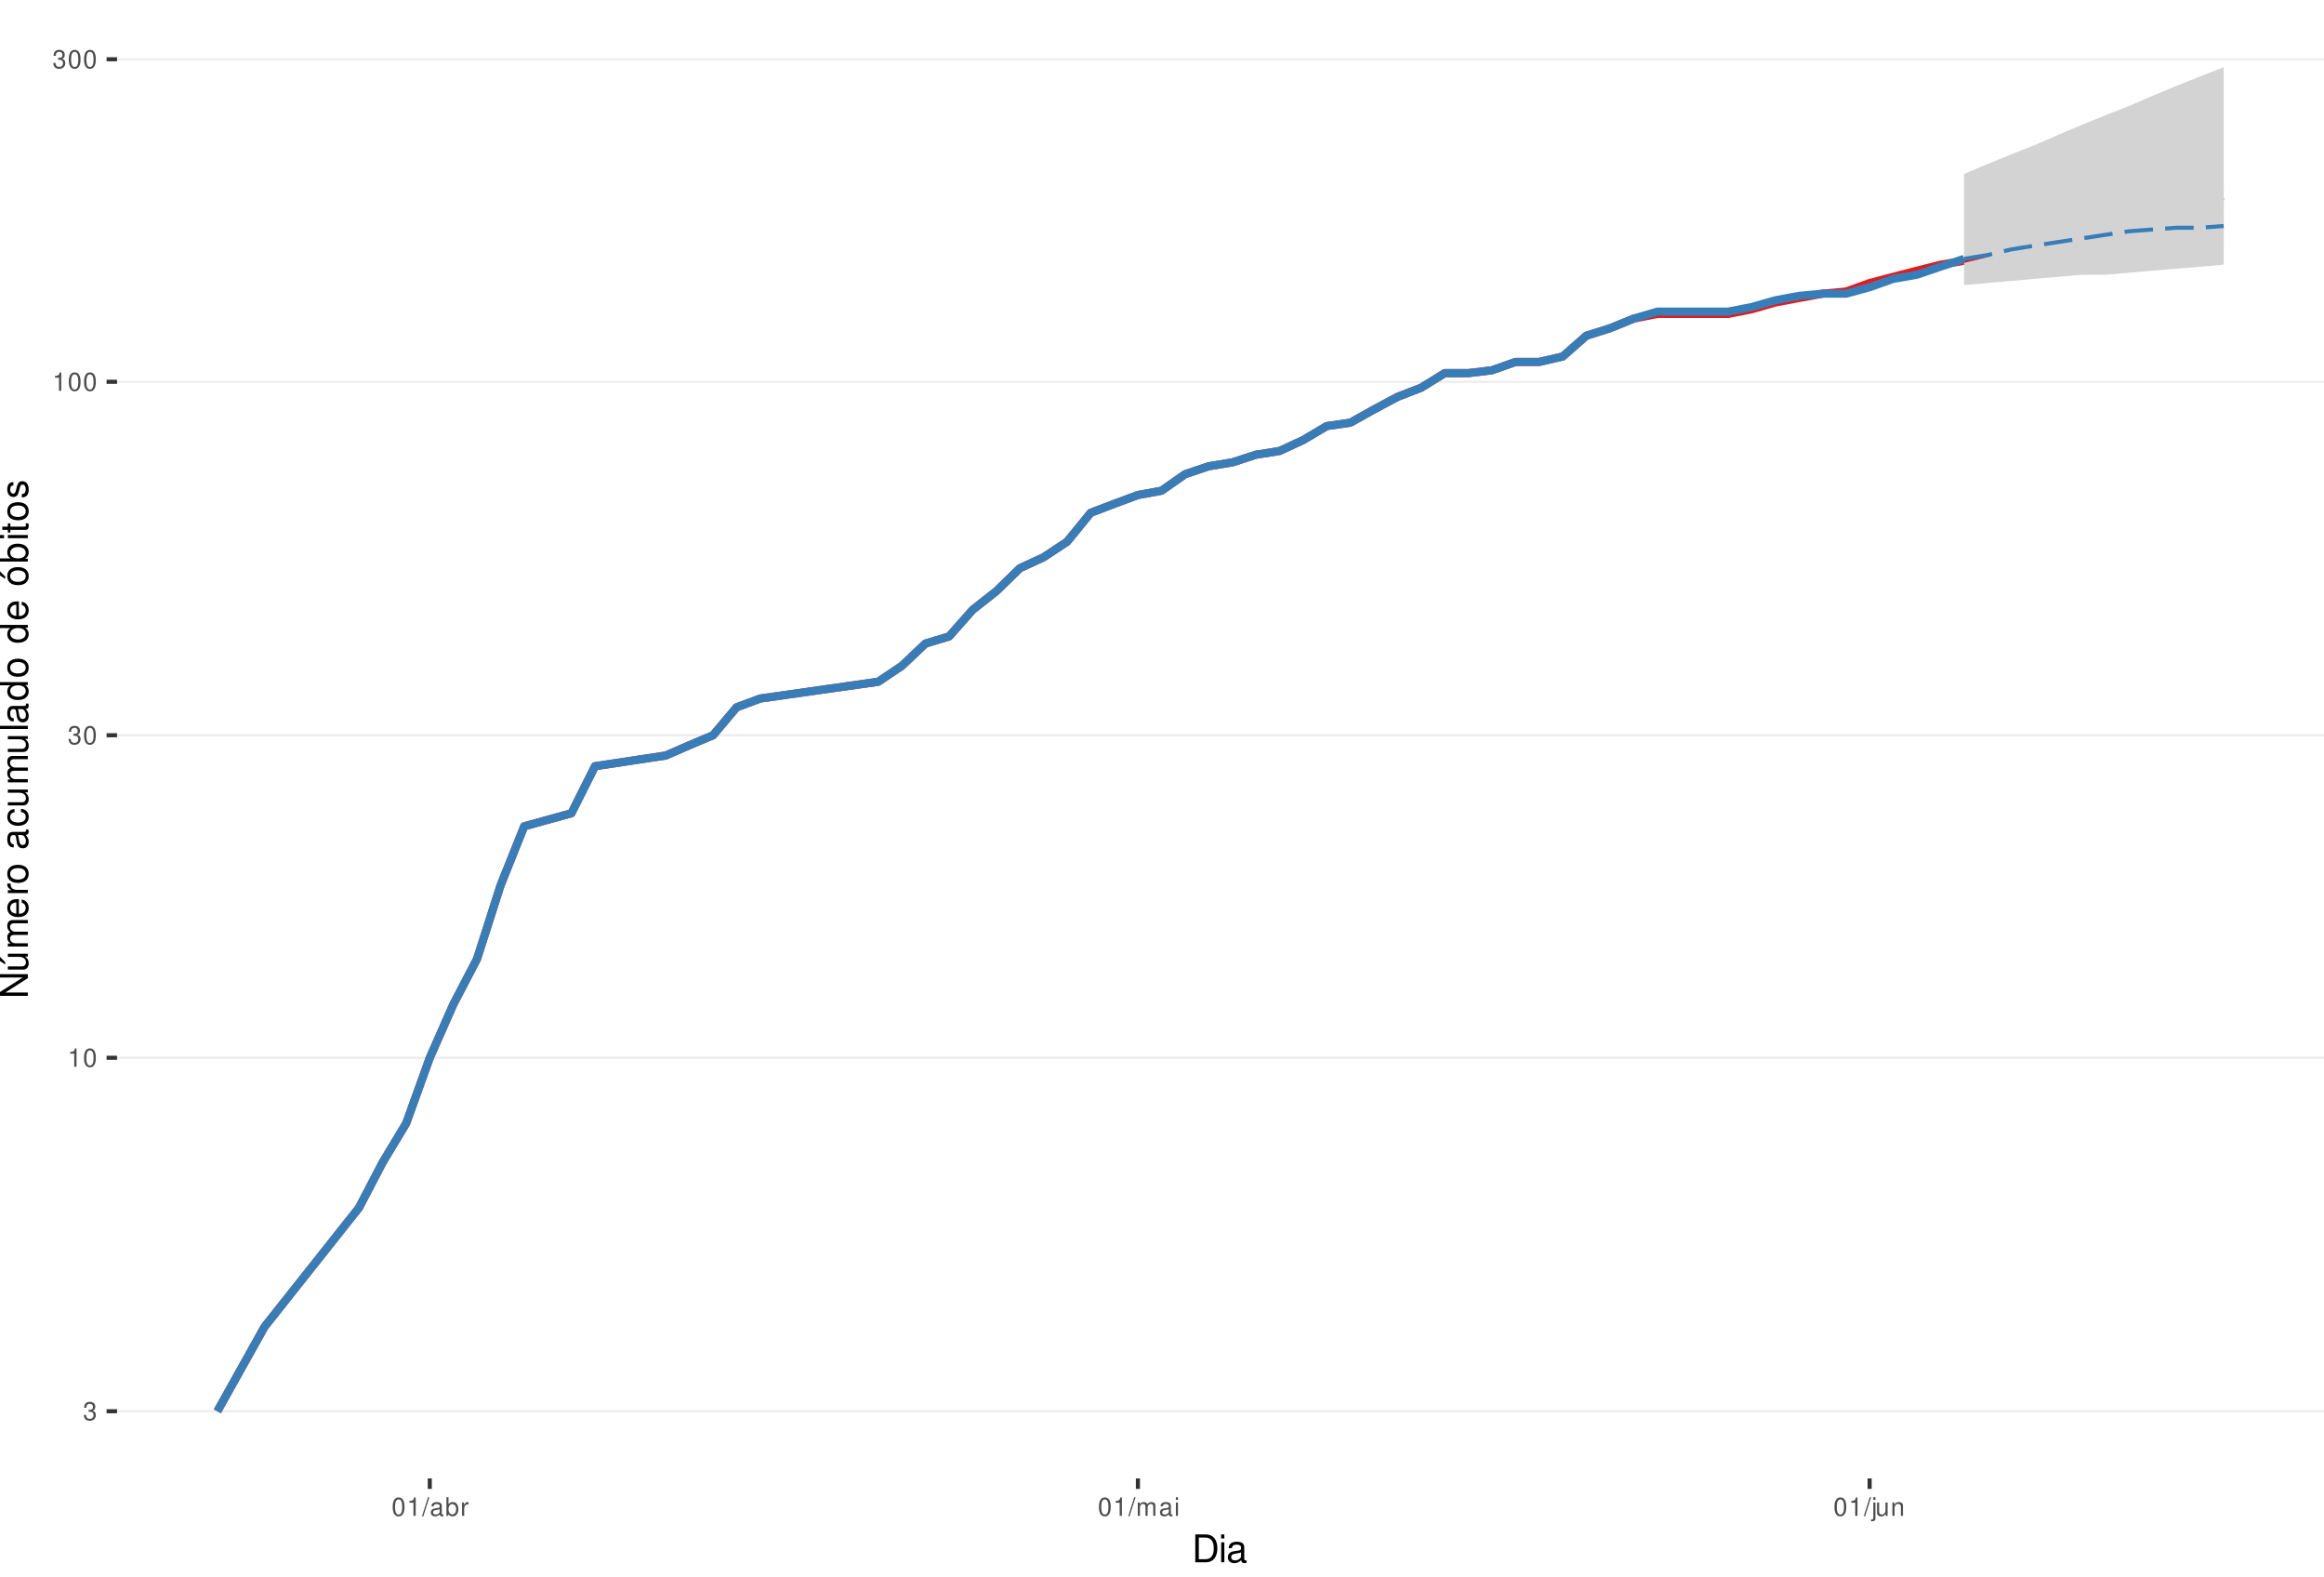
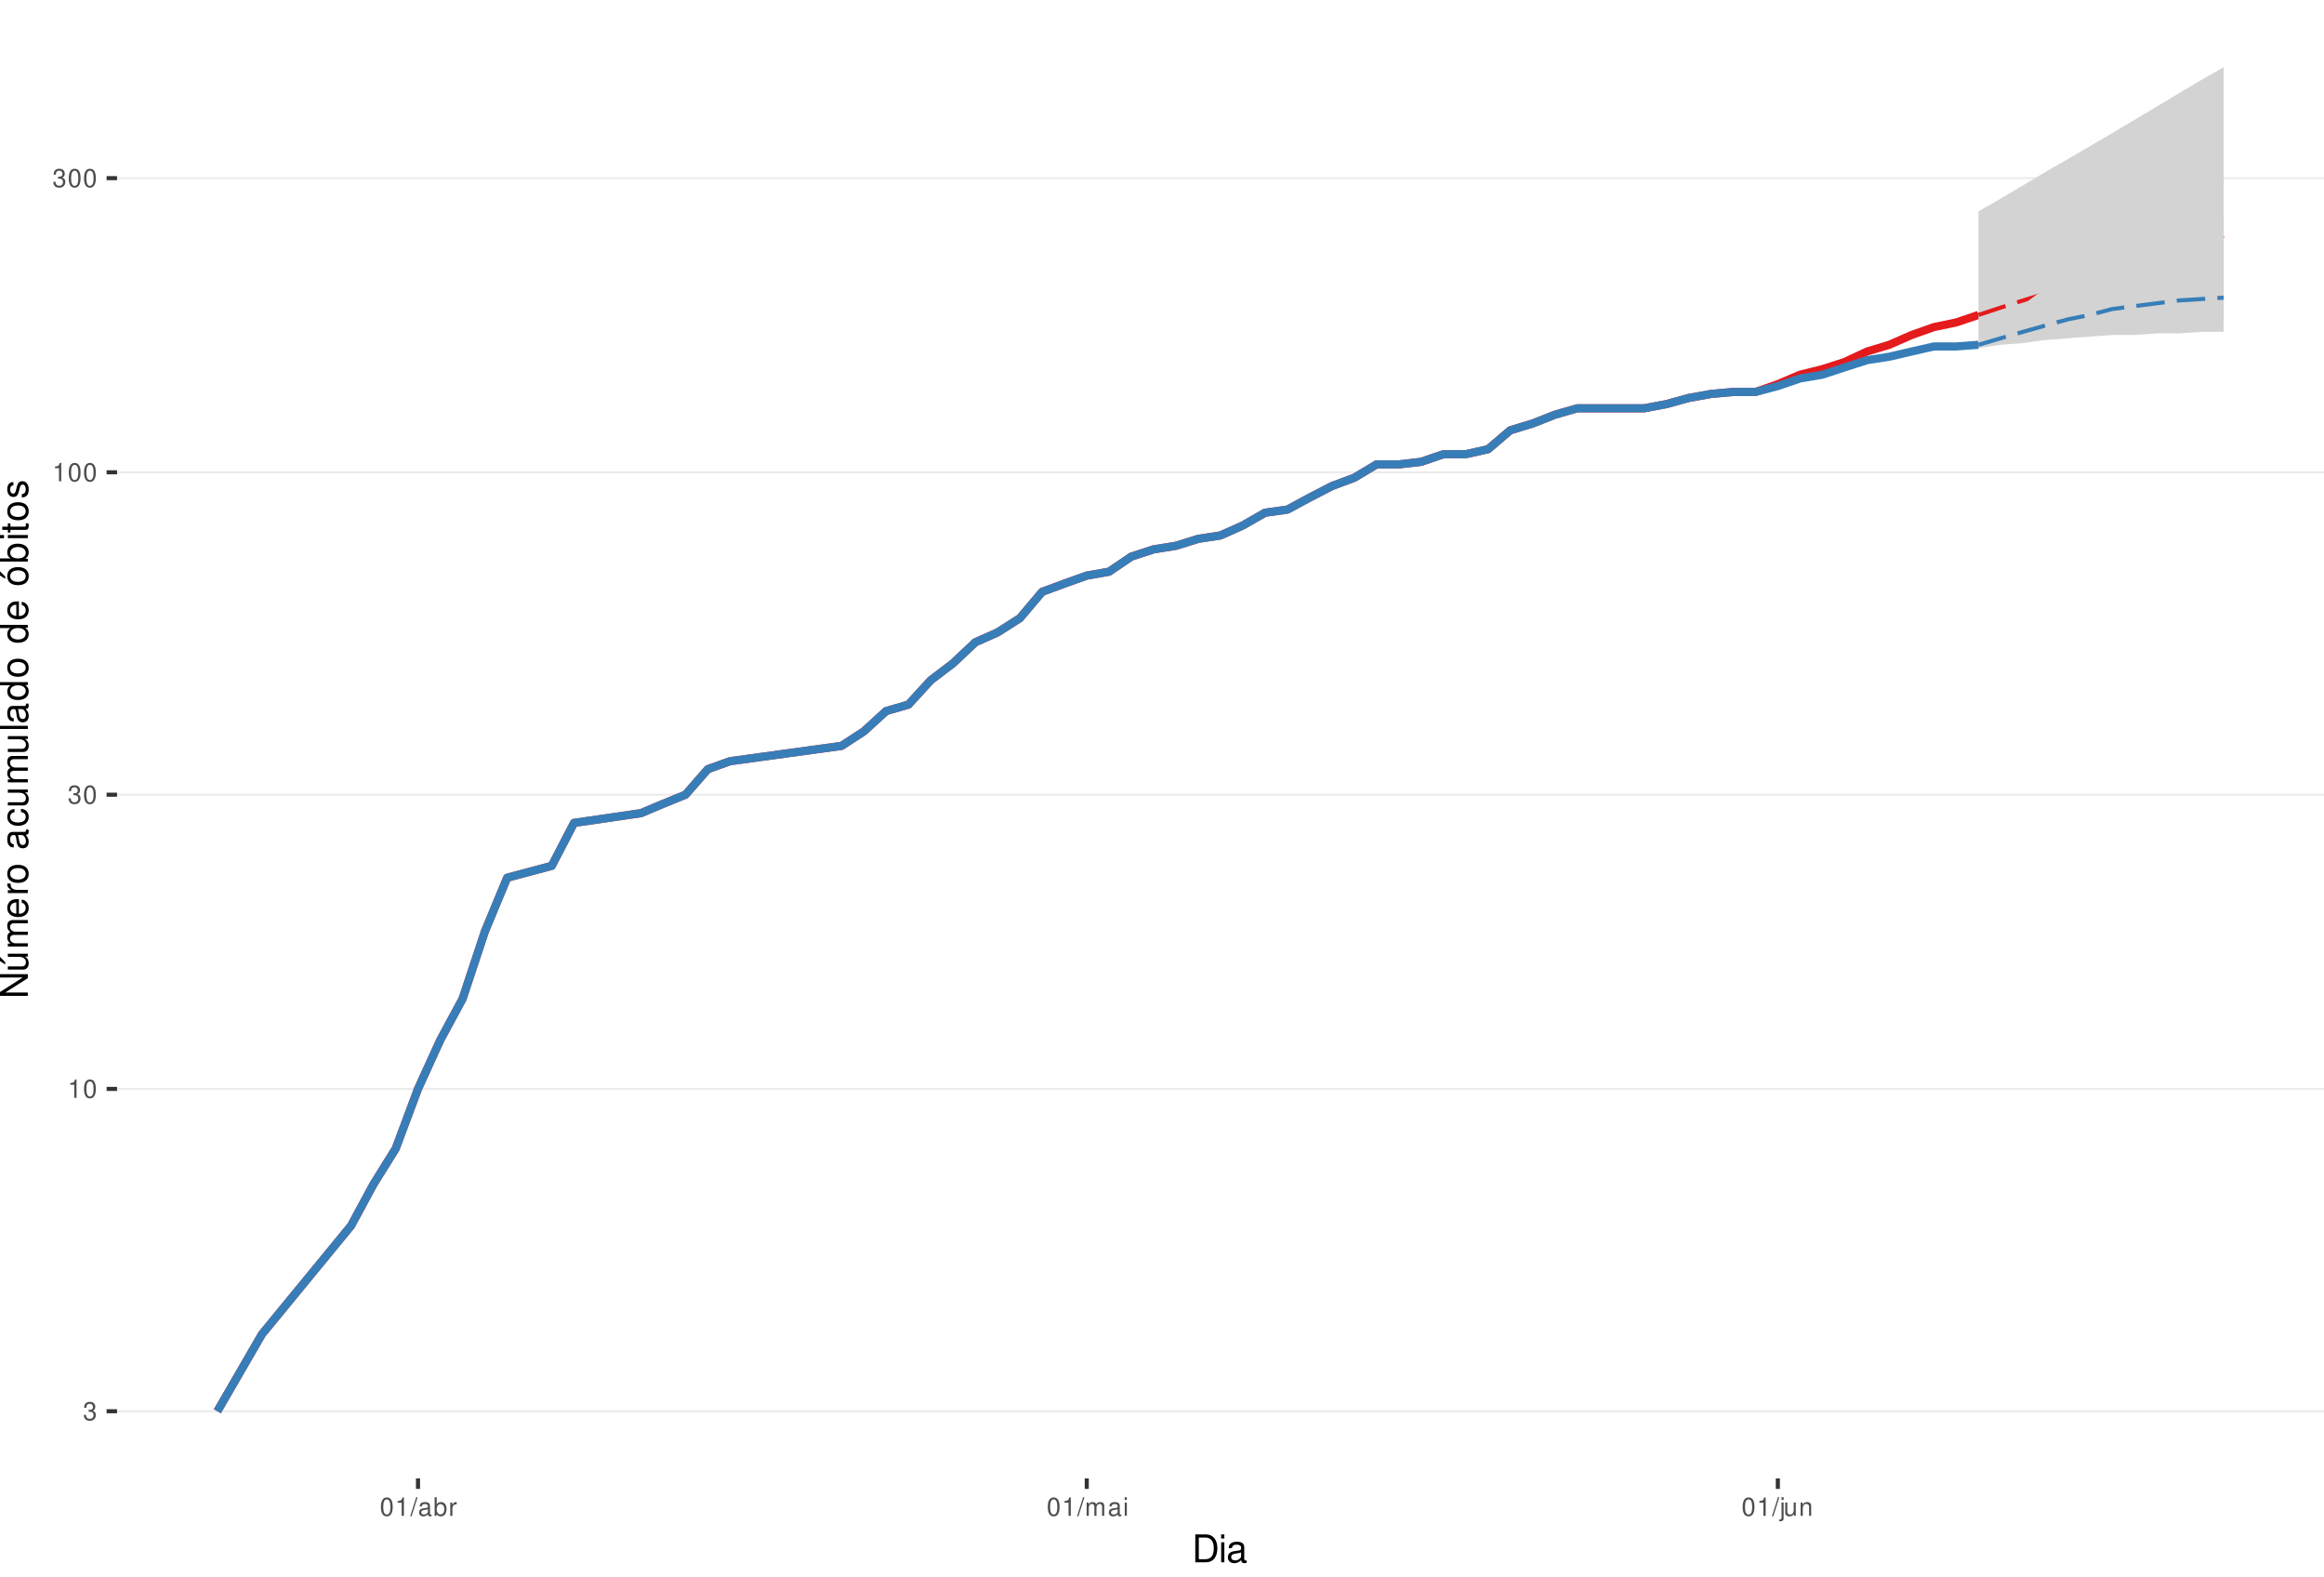
<svg xmlns="http://www.w3.org/2000/svg" xmlns:xlink="http://www.w3.org/1999/xlink" width="609pt" height="413pt" viewBox="0 0 609 413" version="1.1">
  <defs>
    <g>
      <symbol overflow="visible" id="glyph0-0">
        <path style="stroke:none;" d="" />
      </symbol>
      <symbol overflow="visible" id="glyph0-1">
        <path style="stroke:none;" d="M 1.469 -2.219 L 1.797 -2.219 C 2.422 -2.219 2.766 -1.922 2.766 -1.344 C 2.766 -0.734 2.406 -0.359 1.797 -0.359 C 1.156 -0.359 0.844 -0.688 0.797 -1.391 L 0.219 -1.391 C 0.234 -1.016 0.312 -0.766 0.422 -0.547 C 0.672 -0.078 1.125 0.156 1.766 0.156 C 2.75 0.156 3.375 -0.438 3.375 -1.344 C 3.375 -1.953 3.141 -2.297 2.562 -2.484 C 3.016 -2.672 3.234 -3 3.234 -3.484 C 3.234 -4.312 2.688 -4.812 1.797 -4.812 C 0.844 -4.812 0.328 -4.281 0.312 -3.266 L 0.906 -3.266 C 0.906 -3.547 0.938 -3.719 1 -3.875 C 1.141 -4.141 1.438 -4.297 1.797 -4.297 C 2.312 -4.297 2.625 -3.984 2.625 -3.469 C 2.625 -3.125 2.516 -2.922 2.25 -2.812 C 2.094 -2.75 1.875 -2.719 1.469 -2.703 Z M 1.469 -2.219 " />
      </symbol>
      <symbol overflow="visible" id="glyph0-2">
        <path style="stroke:none;" d="M 1.719 -3.422 L 1.719 0 L 2.312 0 L 2.312 -4.812 L 1.922 -4.812 C 1.719 -4.078 1.578 -3.969 0.672 -3.859 L 0.672 -3.422 Z M 1.719 -3.422 " />
      </symbol>
      <symbol overflow="visible" id="glyph0-3">
        <path style="stroke:none;" d="M 1.828 -4.812 C 1.391 -4.812 0.984 -4.609 0.75 -4.281 C 0.438 -3.859 0.281 -3.219 0.281 -2.328 C 0.281 -0.703 0.812 0.156 1.828 0.156 C 2.828 0.156 3.375 -0.703 3.375 -2.297 C 3.375 -3.219 3.234 -3.844 2.922 -4.281 C 2.672 -4.625 2.281 -4.812 1.828 -4.812 Z M 1.828 -4.297 C 2.469 -4.297 2.781 -3.641 2.781 -2.344 C 2.781 -0.969 2.469 -0.328 1.812 -0.328 C 1.203 -0.328 0.891 -1 0.891 -2.328 C 0.891 -3.641 1.203 -4.297 1.828 -4.297 Z M 1.828 -4.297 " />
      </symbol>
      <symbol overflow="visible" id="glyph0-4">
        <path style="stroke:none;" d="M 1.531 -4.859 L -0.047 0.141 L 0.312 0.141 L 1.891 -4.859 Z M 1.531 -4.859 " />
      </symbol>
      <symbol overflow="visible" id="glyph0-5">
        <path style="stroke:none;" d="M 3.562 -0.328 C 3.5 -0.312 3.469 -0.312 3.438 -0.312 C 3.25 -0.312 3.141 -0.406 3.141 -0.578 L 3.141 -2.641 C 3.141 -3.25 2.688 -3.594 1.828 -3.594 C 1.312 -3.594 0.906 -3.438 0.672 -3.188 C 0.516 -3 0.453 -2.797 0.438 -2.453 L 0.984 -2.453 C 1.031 -2.875 1.297 -3.078 1.812 -3.078 C 2.312 -3.078 2.594 -2.891 2.594 -2.562 L 2.594 -2.406 C 2.578 -2.172 2.469 -2.078 2.016 -2.031 C 1.219 -1.922 1.109 -1.891 0.891 -1.812 C 0.484 -1.641 0.281 -1.328 0.281 -0.875 C 0.281 -0.25 0.719 0.156 1.422 0.156 C 1.859 0.156 2.219 0 2.609 -0.359 C 2.656 0 2.828 0.156 3.188 0.156 C 3.297 0.156 3.375 0.141 3.562 0.094 Z M 2.594 -1.094 C 2.594 -0.906 2.531 -0.797 2.375 -0.641 C 2.141 -0.438 1.875 -0.328 1.547 -0.328 C 1.109 -0.328 0.859 -0.547 0.859 -0.891 C 0.859 -1.266 1.094 -1.438 1.703 -1.531 C 2.297 -1.609 2.406 -1.641 2.594 -1.719 Z M 2.594 -1.094 " />
      </symbol>
      <symbol overflow="visible" id="glyph0-6">
        <path style="stroke:none;" d="M 0.359 -4.859 L 0.359 0 L 0.859 0 L 0.859 -0.453 C 1.125 -0.047 1.484 0.156 1.969 0.156 C 2.875 0.156 3.484 -0.594 3.484 -1.75 C 3.484 -2.891 2.922 -3.594 1.984 -3.594 C 1.516 -3.594 1.172 -3.406 0.906 -3.016 L 0.906 -4.859 Z M 1.891 -3.062 C 2.5 -3.062 2.906 -2.531 2.906 -1.703 C 2.906 -0.906 2.484 -0.359 1.891 -0.359 C 1.297 -0.359 0.906 -0.906 0.906 -1.719 C 0.906 -2.531 1.297 -3.062 1.891 -3.062 Z M 1.891 -3.062 " />
      </symbol>
      <symbol overflow="visible" id="glyph0-7">
        <path style="stroke:none;" d="M 0.453 -3.484 L 0.453 0 L 1.016 0 L 1.016 -1.812 C 1.031 -2.656 1.375 -3.016 2.141 -3 L 2.141 -3.562 C 2.047 -3.578 1.984 -3.594 1.922 -3.594 C 1.562 -3.594 1.297 -3.375 0.969 -2.859 L 0.969 -3.484 Z M 0.453 -3.484 " />
      </symbol>
      <symbol overflow="visible" id="glyph0-8">
        <path style="stroke:none;" d="M 0.469 -3.484 L 0.469 0 L 1.031 0 L 1.031 -2.188 C 1.031 -2.703 1.391 -3.109 1.844 -3.109 C 2.25 -3.109 2.484 -2.844 2.484 -2.406 L 2.484 0 L 3.047 0 L 3.047 -2.188 C 3.047 -2.703 3.422 -3.109 3.875 -3.109 C 4.266 -3.109 4.516 -2.844 4.516 -2.406 L 4.516 0 L 5.078 0 L 5.078 -2.609 C 5.078 -3.234 4.719 -3.594 4.062 -3.594 C 3.594 -3.594 3.312 -3.453 2.984 -3.062 C 2.781 -3.422 2.5 -3.594 2.047 -3.594 C 1.578 -3.594 1.266 -3.422 0.984 -3 L 0.984 -3.484 Z M 0.469 -3.484 " />
      </symbol>
      <symbol overflow="visible" id="glyph0-9">
        <path style="stroke:none;" d="M 1 -3.484 L 0.453 -3.484 L 0.453 0 L 1 0 Z M 1 -4.859 L 0.438 -4.859 L 0.438 -4.156 L 1 -4.156 Z M 1 -4.859 " />
      </symbol>
      <symbol overflow="visible" id="glyph0-10">
        <path style="stroke:none;" d="M 0.469 -3.484 L 0.469 0.5 C 0.469 0.859 0.359 0.969 0.016 0.969 C -0.031 0.969 -0.047 0.969 -0.125 0.953 L -0.125 1.438 C -0.047 1.438 -0.016 1.453 0.062 1.453 C 0.688 1.453 1.016 1.203 1.016 0.719 L 1.016 -3.484 Z M 1.016 -4.859 L 0.469 -4.859 L 0.469 -4.156 L 1.016 -4.156 Z M 1.016 -4.859 " />
      </symbol>
      <symbol overflow="visible" id="glyph0-11">
        <path style="stroke:none;" d="M 3.203 0 L 3.203 -3.484 L 2.656 -3.484 L 2.656 -1.516 C 2.656 -0.797 2.281 -0.328 1.703 -0.328 C 1.266 -0.328 0.984 -0.594 0.984 -1.016 L 0.984 -3.484 L 0.438 -3.484 L 0.438 -0.797 C 0.438 -0.219 0.859 0.156 1.547 0.156 C 2.062 0.156 2.391 -0.031 2.703 -0.484 L 2.703 0 Z M 3.203 0 " />
      </symbol>
      <symbol overflow="visible" id="glyph0-12">
        <path style="stroke:none;" d="M 0.469 -3.484 L 0.469 0 L 1.031 0 L 1.031 -1.922 C 1.031 -2.641 1.391 -3.109 1.969 -3.109 C 2.406 -3.109 2.688 -2.828 2.688 -2.422 L 2.688 0 L 3.234 0 L 3.234 -2.641 C 3.234 -3.219 2.812 -3.594 2.141 -3.594 C 1.625 -3.594 1.281 -3.391 0.984 -2.906 L 0.984 -3.484 Z M 0.469 -3.484 " />
      </symbol>
      <symbol overflow="visible" id="glyph1-0">
        <path style="stroke:none;" d="" />
      </symbol>
      <symbol overflow="visible" id="glyph1-1">
        <path style="stroke:none;" d="M 0.891 0 L 3.703 0 C 5.547 0 6.672 -1.375 6.672 -3.656 C 6.672 -5.906 5.547 -7.297 3.703 -7.297 L 0.891 -7.297 Z M 1.812 -0.812 L 1.812 -6.469 L 3.547 -6.469 C 4.984 -6.469 5.734 -5.5 5.734 -3.641 C 5.734 -1.797 4.984 -0.812 3.547 -0.812 Z M 1.812 -0.812 " />
      </symbol>
      <symbol overflow="visible" id="glyph1-2">
        <path style="stroke:none;" d="M 1.5 -5.234 L 0.672 -5.234 L 0.672 0 L 1.5 0 Z M 1.5 -7.297 L 0.656 -7.297 L 0.656 -6.234 L 1.5 -6.234 Z M 1.5 -7.297 " />
      </symbol>
      <symbol overflow="visible" id="glyph1-3">
        <path style="stroke:none;" d="M 5.344 -0.484 C 5.266 -0.469 5.219 -0.469 5.172 -0.469 C 4.875 -0.469 4.719 -0.625 4.719 -0.875 L 4.719 -3.953 C 4.719 -4.891 4.047 -5.391 2.75 -5.391 C 1.984 -5.391 1.375 -5.172 1.016 -4.781 C 0.766 -4.516 0.672 -4.203 0.656 -3.688 L 1.484 -3.688 C 1.562 -4.328 1.938 -4.625 2.719 -4.625 C 3.484 -4.625 3.891 -4.344 3.891 -3.844 L 3.891 -3.625 C 3.875 -3.266 3.703 -3.125 3.016 -3.047 C 1.844 -2.891 1.656 -2.844 1.344 -2.719 C 0.734 -2.453 0.422 -2 0.422 -1.312 C 0.422 -0.375 1.078 0.234 2.141 0.234 C 2.797 0.234 3.328 0 3.922 -0.547 C 3.984 0 4.234 0.234 4.781 0.234 C 4.953 0.234 5.062 0.203 5.344 0.141 Z M 3.891 -1.656 C 3.891 -1.375 3.812 -1.203 3.562 -0.969 C 3.219 -0.656 2.812 -0.5 2.312 -0.5 C 1.672 -0.5 1.297 -0.812 1.297 -1.344 C 1.297 -1.891 1.656 -2.172 2.547 -2.297 C 3.438 -2.422 3.609 -2.453 3.891 -2.594 Z M 3.891 -1.656 " />
      </symbol>
      <symbol overflow="visible" id="glyph2-0">
        <path style="stroke:none;" d="" />
      </symbol>
      <symbol overflow="visible" id="glyph2-1">
        <path style="stroke:none;" d="M -7.297 -6.453 L -7.297 -5.578 L -1.328 -5.578 L -7.297 -1.766 L -7.297 -0.766 L 0 -0.766 L 0 -1.641 L -5.906 -1.641 L 0 -5.406 L 0 -6.453 Z M -7.297 -6.453 " />
      </symbol>
      <symbol overflow="visible" id="glyph2-2">
        <path style="stroke:none;" d="M 0 -4.812 L -5.234 -4.812 L -5.234 -3.984 L -2.266 -3.984 C -1.203 -3.984 -0.5 -3.438 -0.5 -2.562 C -0.5 -1.906 -0.906 -1.484 -1.531 -1.484 L -5.234 -1.484 L -5.234 -0.656 L -1.203 -0.656 C -0.328 -0.656 0.234 -1.297 0.234 -2.312 C 0.234 -3.094 -0.047 -3.578 -0.734 -4.062 L 0 -4.062 Z M -7.406 -2.953 L -5.922 -2 L -5.922 -2.594 L -7.406 -4.094 Z M -7.406 -2.953 " />
      </symbol>
      <symbol overflow="visible" id="glyph2-3">
        <path style="stroke:none;" d="M -5.234 -0.703 L 0 -0.703 L 0 -1.547 L -3.297 -1.547 C -4.047 -1.547 -4.656 -2.094 -4.656 -2.766 C -4.656 -3.391 -4.281 -3.734 -3.609 -3.734 L 0 -3.734 L 0 -4.578 L -3.297 -4.578 C -4.047 -4.578 -4.656 -5.125 -4.656 -5.812 C -4.656 -6.422 -4.266 -6.781 -3.609 -6.781 L 0 -6.781 L 0 -7.625 L -3.938 -7.625 C -4.875 -7.625 -5.391 -7.078 -5.391 -6.094 C -5.391 -5.406 -5.188 -4.984 -4.594 -4.484 C -5.156 -4.188 -5.391 -3.766 -5.391 -3.078 C -5.391 -2.375 -5.125 -1.906 -4.5 -1.469 L -5.234 -1.469 Z M -5.234 -0.703 " />
      </symbol>
      <symbol overflow="visible" id="glyph2-4">
        <path style="stroke:none;" d="M -2.344 -5.125 C -3.141 -5.125 -3.625 -5.062 -4.016 -4.922 C -4.875 -4.578 -5.391 -3.781 -5.391 -2.797 C -5.391 -1.344 -4.281 -0.406 -2.547 -0.406 C -0.812 -0.406 0.234 -1.297 0.234 -2.781 C 0.234 -3.984 -0.453 -4.812 -1.594 -5.016 L -1.594 -4.188 C -0.906 -3.953 -0.547 -3.484 -0.547 -2.812 C -0.547 -2.281 -0.781 -1.828 -1.219 -1.547 C -1.516 -1.344 -1.812 -1.281 -2.344 -1.266 Z M -3.016 -1.297 C -3.984 -1.359 -4.625 -1.953 -4.625 -2.797 C -4.625 -3.641 -3.953 -4.234 -3.016 -4.234 Z M -3.016 -1.297 " />
      </symbol>
      <symbol overflow="visible" id="glyph2-5">
        <path style="stroke:none;" d="M -5.234 -0.688 L 0 -0.688 L 0 -1.531 L -2.719 -1.531 C -3.984 -1.547 -4.547 -2.062 -4.516 -3.203 L -5.359 -3.203 C -5.375 -3.062 -5.391 -2.984 -5.391 -2.891 C -5.391 -2.344 -5.062 -1.938 -4.297 -1.453 L -5.234 -1.453 Z M -5.234 -0.688 " />
      </symbol>
      <symbol overflow="visible" id="glyph2-6">
        <path style="stroke:none;" d="M -5.391 -2.719 C -5.391 -1.234 -4.344 -0.359 -2.578 -0.359 C -0.812 -0.359 0.234 -1.234 0.234 -2.734 C 0.234 -4.203 -0.812 -5.094 -2.547 -5.094 C -4.359 -5.094 -5.391 -4.234 -5.391 -2.719 Z M -4.625 -2.734 C -4.625 -3.672 -3.844 -4.234 -2.547 -4.234 C -1.312 -4.234 -0.547 -3.656 -0.547 -2.734 C -0.547 -1.797 -1.312 -1.234 -2.578 -1.234 C -3.844 -1.234 -4.625 -1.797 -4.625 -2.734 Z M -4.625 -2.734 " />
      </symbol>
      <symbol overflow="visible" id="glyph2-7">
        <path style="stroke:none;" d="" />
      </symbol>
      <symbol overflow="visible" id="glyph2-8">
        <path style="stroke:none;" d="M -0.484 -5.344 C -0.469 -5.266 -0.469 -5.219 -0.469 -5.172 C -0.469 -4.875 -0.625 -4.719 -0.875 -4.719 L -3.953 -4.719 C -4.891 -4.719 -5.391 -4.047 -5.391 -2.75 C -5.391 -1.984 -5.172 -1.375 -4.781 -1.016 C -4.516 -0.766 -4.203 -0.672 -3.688 -0.656 L -3.688 -1.484 C -4.328 -1.562 -4.625 -1.938 -4.625 -2.719 C -4.625 -3.484 -4.344 -3.891 -3.844 -3.891 L -3.625 -3.891 C -3.266 -3.875 -3.125 -3.703 -3.047 -3.016 C -2.891 -1.844 -2.844 -1.656 -2.719 -1.344 C -2.453 -0.734 -2 -0.422 -1.312 -0.422 C -0.375 -0.422 0.234 -1.078 0.234 -2.141 C 0.234 -2.797 0 -3.328 -0.547 -3.922 C 0 -3.984 0.234 -4.234 0.234 -4.781 C 0.234 -4.953 0.203 -5.062 0.141 -5.344 Z M -1.656 -3.891 C -1.375 -3.891 -1.203 -3.812 -0.969 -3.562 C -0.656 -3.219 -0.5 -2.812 -0.5 -2.312 C -0.5 -1.672 -0.812 -1.297 -1.344 -1.297 C -1.891 -1.297 -2.172 -1.656 -2.297 -2.547 C -2.422 -3.438 -2.453 -3.609 -2.594 -3.891 Z M -1.656 -3.891 " />
      </symbol>
      <symbol overflow="visible" id="glyph2-9">
        <path style="stroke:none;" d="M -3.484 -4.703 C -3.984 -4.672 -4.312 -4.562 -4.609 -4.359 C -5.094 -4 -5.391 -3.375 -5.391 -2.641 C -5.391 -1.219 -4.266 -0.312 -2.531 -0.312 C -0.844 -0.312 0.234 -1.203 0.234 -2.625 C 0.234 -3.875 -0.516 -4.672 -1.797 -4.766 L -1.797 -3.938 C -0.953 -3.797 -0.547 -3.359 -0.547 -2.656 C -0.547 -1.734 -1.297 -1.188 -2.531 -1.188 C -3.844 -1.188 -4.625 -1.719 -4.625 -2.625 C -4.625 -3.328 -4.203 -3.766 -3.484 -3.875 Z M -3.484 -4.703 " />
      </symbol>
      <symbol overflow="visible" id="glyph2-10">
        <path style="stroke:none;" d="M 0 -4.812 L -5.234 -4.812 L -5.234 -3.984 L -2.266 -3.984 C -1.203 -3.984 -0.5 -3.438 -0.5 -2.562 C -0.5 -1.906 -0.906 -1.484 -1.531 -1.484 L -5.234 -1.484 L -5.234 -0.656 L -1.203 -0.656 C -0.328 -0.656 0.234 -1.297 0.234 -2.312 C 0.234 -3.094 -0.047 -3.578 -0.734 -4.062 L 0 -4.062 Z M 0 -4.812 " />
      </symbol>
      <symbol overflow="visible" id="glyph2-11">
        <path style="stroke:none;" d="M -7.297 -1.516 L -7.297 -0.688 L 0 -0.688 L 0 -1.516 Z M -7.297 -1.516 " />
      </symbol>
      <symbol overflow="visible" id="glyph2-12">
        <path style="stroke:none;" d="M -7.297 -4.953 L -7.297 -4.125 L -4.578 -4.125 C -5.109 -3.766 -5.391 -3.203 -5.391 -2.516 C -5.391 -1.156 -4.297 -0.266 -2.625 -0.266 C -0.859 -0.266 0.234 -1.125 0.234 -2.547 C 0.234 -3.266 -0.047 -3.766 -0.688 -4.203 L 0 -4.203 L 0 -4.953 Z M -4.609 -2.656 C -4.609 -3.547 -3.812 -4.125 -2.562 -4.125 C -1.344 -4.125 -0.547 -3.547 -0.547 -2.656 C -0.547 -1.734 -1.359 -1.125 -2.578 -1.125 C -3.797 -1.125 -4.609 -1.734 -4.609 -2.656 Z M -4.609 -2.656 " />
      </symbol>
      <symbol overflow="visible" id="glyph2-13">
        <path style="stroke:none;" d="M -5.391 -2.719 C -5.391 -1.234 -4.344 -0.359 -2.578 -0.359 C -0.812 -0.359 0.234 -1.234 0.234 -2.734 C 0.234 -4.203 -0.812 -5.094 -2.547 -5.094 C -4.359 -5.094 -5.391 -4.234 -5.391 -2.719 Z M -4.625 -2.734 C -4.625 -3.672 -3.844 -4.234 -2.547 -4.234 C -1.312 -4.234 -0.547 -3.656 -0.547 -2.734 C -0.547 -1.797 -1.312 -1.234 -2.578 -1.234 C -3.844 -1.234 -4.625 -1.797 -4.625 -2.734 Z M -7.406 -2.984 L -5.922 -2.016 L -5.922 -2.625 L -7.406 -4.109 Z M -7.406 -2.984 " />
      </symbol>
      <symbol overflow="visible" id="glyph2-14">
        <path style="stroke:none;" d="M -7.297 -0.547 L 0 -0.547 L 0 -1.297 L -0.672 -1.297 C -0.062 -1.688 0.234 -2.219 0.234 -2.953 C 0.234 -4.328 -0.906 -5.234 -2.641 -5.234 C -4.344 -5.234 -5.391 -4.375 -5.391 -2.984 C -5.391 -2.266 -5.125 -1.766 -4.531 -1.375 L -7.297 -1.375 Z M -4.609 -2.828 C -4.609 -3.766 -3.797 -4.359 -2.547 -4.359 C -1.359 -4.359 -0.547 -3.734 -0.547 -2.828 C -0.547 -1.938 -1.344 -1.375 -2.578 -1.375 C -3.812 -1.375 -4.609 -1.938 -4.609 -2.828 Z M -4.609 -2.828 " />
      </symbol>
      <symbol overflow="visible" id="glyph2-15">
        <path style="stroke:none;" d="M -5.234 -1.5 L -5.234 -0.672 L 0 -0.672 L 0 -1.5 Z M -7.297 -1.5 L -7.297 -0.656 L -6.234 -0.656 L -6.234 -1.5 Z M -7.297 -1.5 " />
      </symbol>
      <symbol overflow="visible" id="glyph2-16">
        <path style="stroke:none;" d="M -5.234 -2.547 L -5.234 -1.688 L -6.688 -1.688 L -6.688 -0.844 L -5.234 -0.844 L -5.234 -0.141 L -4.562 -0.141 L -4.562 -0.844 L -0.594 -0.844 C -0.062 -0.844 0.234 -1.203 0.234 -1.859 C 0.234 -2.078 0.203 -2.266 0.156 -2.547 L -0.547 -2.547 C -0.516 -2.422 -0.5 -2.312 -0.5 -2.141 C -0.5 -1.781 -0.594 -1.688 -0.969 -1.688 L -4.562 -1.688 L -4.562 -2.547 Z M -5.234 -2.547 " />
      </symbol>
      <symbol overflow="visible" id="glyph2-17">
        <path style="stroke:none;" d="M -3.781 -4.375 C -4.812 -4.375 -5.391 -3.688 -5.391 -2.484 C -5.391 -1.266 -4.766 -0.469 -3.797 -0.469 C -2.969 -0.469 -2.578 -0.891 -2.281 -2.125 L -2.094 -2.906 C -1.953 -3.484 -1.734 -3.719 -1.375 -3.719 C -0.875 -3.719 -0.547 -3.234 -0.547 -2.5 C -0.547 -2.047 -0.672 -1.672 -0.891 -1.453 C -1.047 -1.328 -1.188 -1.266 -1.562 -1.219 L -1.562 -0.344 C -0.344 -0.375 0.234 -1.062 0.234 -2.438 C 0.234 -3.75 -0.422 -4.594 -1.438 -4.594 C -2.203 -4.594 -2.641 -4.156 -2.891 -3.109 L -3.078 -2.312 C -3.234 -1.625 -3.453 -1.344 -3.828 -1.344 C -4.312 -1.344 -4.625 -1.766 -4.625 -2.453 C -4.625 -3.125 -4.328 -3.484 -3.781 -3.5 Z M -3.781 -4.375 " />
      </symbol>
    </g>
    <clipPath id="clip1">
      <path d="M 30.672 0 L 609 0 L 609 387.328 L 30.672 387.328 Z M 30.672 0 " />
    </clipPath>
    <clipPath id="clip2">
      <path d="M 30.672 369 L 609 369 L 609 370 L 30.672 370 Z M 30.672 369 " />
    </clipPath>
    <clipPath id="clip3">
-       <path d="M 30.672 276 L 609 276 L 609 278 L 30.672 278 Z M 30.672 276 " />
+       <path d="M 30.672 285 L 609 285 L 609 286 L 30.672 286 Z M 30.672 285 " />
    </clipPath>
    <clipPath id="clip4">
-       <path d="M 30.672 192 L 609 192 L 609 193 L 30.672 193 Z M 30.672 192 " />
+       <path d="M 30.672 207 L 609 207 L 609 209 L 30.672 209 Z M 30.672 207 " />
    </clipPath>
    <clipPath id="clip5">
-       <path d="M 30.672 99 L 609 99 L 609 101 L 30.672 101 Z M 30.672 99 " />
+       <path d="M 30.672 123 L 609 123 L 609 125 L 30.672 125 Z M 30.672 123 " />
    </clipPath>
    <clipPath id="clip6">
-       <path d="M 30.672 15 L 609 15 L 609 16 L 30.672 16 Z M 30.672 15 " />
+       <path d="M 30.672 46 L 609 46 L 609 47 L 30.672 47 Z M 30.672 46 " />
    </clipPath>
  </defs>
  <g id="surface61">
    <rect x="0" y="0" width="609" height="413" style="fill:rgb(100%,100%,100%);fill-opacity:1;stroke:none;" />
    <rect x="0" y="0" width="609" height="413" style="fill:rgb(100%,100%,100%);fill-opacity:1;stroke:none;" />
    <path style="fill:none;stroke-width:1.067;stroke-linecap:round;stroke-linejoin:round;stroke:rgb(100%,100%,100%);stroke-opacity:1;stroke-miterlimit:10;" d="M 0 413 L 609 413 L 609 0 L 0 0 Z M 0 413 " />
    <g clip-path="url(#clip1)" clip-rule="nonzero">
      <path style=" stroke:none;fill-rule:nonzero;fill:rgb(100%,100%,100%);fill-opacity:1;" d="M 30.672 387.328 L 609 387.328 L 609 0 L 30.672 0 Z M 30.672 387.328 " />
    </g>
    <g clip-path="url(#clip2)" clip-rule="nonzero">
      <path style="fill:none;stroke-width:0.533;stroke-linecap:butt;stroke-linejoin:round;stroke:rgb(92.157%,92.157%,92.157%);stroke-opacity:1;stroke-miterlimit:10;" d="M 30.672 369.723 L 609 369.723 " />
    </g>
    <g clip-path="url(#clip3)" clip-rule="nonzero">
-       <path style="fill:none;stroke-width:0.533;stroke-linecap:butt;stroke-linejoin:round;stroke:rgb(92.157%,92.157%,92.157%);stroke-opacity:1;stroke-miterlimit:10;" d="M 30.672 277.121 L 609 277.121 " />
+       <path style="fill:none;stroke-width:0.533;stroke-linecap:butt;stroke-linejoin:round;stroke:rgb(92.157%,92.157%,92.157%);stroke-opacity:1;stroke-miterlimit:10;" d="M 30.672 285.266 L 609 285.266 " />
    </g>
    <g clip-path="url(#clip4)" clip-rule="nonzero">
-       <path style="fill:none;stroke-width:0.533;stroke-linecap:butt;stroke-linejoin:round;stroke:rgb(92.157%,92.157%,92.157%);stroke-opacity:1;stroke-miterlimit:10;" d="M 30.672 192.625 L 609 192.625 " />
+       <path style="fill:none;stroke-width:0.533;stroke-linecap:butt;stroke-linejoin:round;stroke:rgb(92.157%,92.157%,92.157%);stroke-opacity:1;stroke-miterlimit:10;" d="M 30.672 208.195 L 609 208.195 " />
    </g>
    <g clip-path="url(#clip5)" clip-rule="nonzero">
-       <path style="fill:none;stroke-width:0.533;stroke-linecap:butt;stroke-linejoin:round;stroke:rgb(92.157%,92.157%,92.157%);stroke-opacity:1;stroke-miterlimit:10;" d="M 30.672 100.023 L 609 100.023 " />
+       <path style="fill:none;stroke-width:0.533;stroke-linecap:butt;stroke-linejoin:round;stroke:rgb(92.157%,92.157%,92.157%);stroke-opacity:1;stroke-miterlimit:10;" d="M 30.672 123.738 L 609 123.738 " />
    </g>
    <g clip-path="url(#clip6)" clip-rule="nonzero">
-       <path style="fill:none;stroke-width:0.533;stroke-linecap:butt;stroke-linejoin:round;stroke:rgb(92.157%,92.157%,92.157%);stroke-opacity:1;stroke-miterlimit:10;" d="M 30.672 15.527 L 609 15.527 " />
-     </g>
-     <path style="fill:none;stroke-width:2.134;stroke-linecap:butt;stroke-linejoin:round;stroke:rgb(89.412%,10.196%,10.98%);stroke-opacity:1;stroke-miterlimit:10;" d="M 56.957 369.723 L 69.328 347.598 L 94.07 316.41 L 100.258 304.555 L 106.441 294.285 L 112.625 277.121 L 118.812 263.098 L 124.996 251.242 L 131.184 231.914 L 137.367 216.48 L 149.738 213.062 L 155.926 200.73 L 174.48 197.93 L 180.664 195.23 L 186.852 192.625 L 193.035 185.293 L 199.223 183 L 230.148 178.602 L 236.332 174.445 L 242.52 168.598 L 248.703 166.746 L 254.891 159.75 L 261.074 154.891 L 267.262 148.855 L 273.445 146.004 L 279.633 141.922 L 285.816 134.348 L 292 131.984 L 298.188 129.688 L 304.371 128.562 L 310.559 124.23 L 316.742 122.152 L 322.93 121.133 L 329.113 119.133 L 335.301 118.152 L 341.484 115.289 L 347.668 111.625 L 353.855 110.734 L 360.039 107.277 L 366.227 103.969 L 372.41 101.578 L 378.598 97.75 L 384.781 97.75 L 390.969 97.008 L 397.152 94.82 L 403.336 94.82 L 409.523 93.395 L 415.707 87.949 L 421.895 86 L 428.078 83.48 L 434.266 82.25 L 452.82 82.25 L 459.004 81.039 L 465.191 79.254 L 471.375 78.09 L 477.562 76.941 L 483.746 76.375 L 489.934 74.145 L 496.117 72.516 L 502.305 70.918 L 508.488 69.352 L 514.672 68.328 " />
-     <path style=" stroke:none;fill-rule:nonzero;fill:rgb(82.745%,82.745%,82.745%);fill-opacity:1;" d="M 514.672 45.566 L 520.859 42.961 L 527.043 40.438 L 533.23 37.996 L 539.414 35.297 L 545.602 32.691 L 551.785 30.168 L 557.973 27.727 L 564.156 25.066 L 570.34 22.5 L 576.527 20.016 L 582.711 17.605 L 582.711 69.352 L 576.527 69.871 L 570.34 70.395 L 564.156 70.918 L 557.973 71.445 L 551.785 71.98 L 545.602 71.98 L 539.414 72.516 L 533.23 73.055 L 527.043 73.598 L 520.859 74.145 L 514.672 74.695 Z M 514.672 45.566 " />
-     <path style="fill:none;stroke-width:1.067;stroke-linecap:butt;stroke-linejoin:round;stroke:rgb(89.412%,10.196%,10.98%);stroke-opacity:1;stroke-dasharray:7.469,3.201;stroke-miterlimit:10;" d="M 514.672 68.328 L 520.859 66.816 L 527.043 65.332 L 533.23 63.875 L 539.414 61.977 L 545.602 60.582 L 551.785 59.211 L 557.973 57.867 L 564.156 56.109 L 570.34 54.816 L 576.527 53.125 L 582.711 51.883 " />
-     <path style="fill:none;stroke-width:2.134;stroke-linecap:butt;stroke-linejoin:round;stroke:rgb(21.569%,49.412%,72.157%);stroke-opacity:1;stroke-miterlimit:10;" d="M 56.957 369.723 L 69.328 347.598 L 94.07 316.41 L 100.258 304.555 L 106.441 294.285 L 112.625 277.121 L 118.812 263.098 L 124.996 251.242 L 131.184 231.914 L 137.367 216.48 L 149.738 213.062 L 155.926 200.73 L 174.48 197.93 L 180.664 195.23 L 186.852 192.625 L 193.035 185.293 L 199.223 183 L 230.148 178.602 L 236.332 174.445 L 242.52 168.598 L 248.703 166.746 L 254.891 159.75 L 261.074 154.891 L 267.262 148.855 L 273.445 146.004 L 279.633 141.922 L 285.816 134.348 L 292 131.984 L 298.188 129.688 L 304.371 128.562 L 310.559 124.23 L 316.742 122.152 L 322.93 121.133 L 329.113 119.133 L 335.301 118.152 L 341.484 115.289 L 347.668 111.625 L 353.855 110.734 L 360.039 107.277 L 366.227 103.969 L 372.41 101.578 L 378.598 97.75 L 384.781 97.75 L 390.969 97.008 L 397.152 94.82 L 403.336 94.82 L 409.523 93.395 L 415.707 87.949 L 421.895 86 L 428.078 83.48 L 434.266 81.641 L 452.82 81.641 L 459.004 80.438 L 465.191 78.672 L 471.375 77.516 L 477.562 76.941 L 483.746 76.941 L 489.934 75.25 L 496.117 73.055 L 502.305 71.98 L 508.488 69.871 L 514.672 67.82 " />
-     <path style=" stroke:none;fill-rule:nonzero;fill:rgb(82.745%,82.745%,82.745%);fill-opacity:1;" d="M 514.672 67.82 L 520.859 64.844 L 527.043 61.977 L 533.23 59.211 L 539.414 56.543 L 545.602 54.391 L 551.785 52.293 L 557.973 51.062 L 564.156 49.852 L 570.34 48.66 L 576.527 47.875 L 582.711 47.484 L 582.711 65.82 L 557.973 65.82 L 551.785 66.316 L 545.602 66.316 L 539.414 66.816 L 533.23 66.816 L 527.043 67.316 L 520.859 67.316 Z M 514.672 67.82 " />
-     <path style="fill:none;stroke-width:1.067;stroke-linecap:butt;stroke-linejoin:round;stroke:rgb(21.569%,49.412%,72.157%);stroke-opacity:1;stroke-dasharray:7.469,3.201;stroke-miterlimit:10;" d="M 514.672 67.82 L 520.859 66.816 L 527.043 65.332 L 533.23 64.355 L 539.414 63.395 L 545.602 62.445 L 551.785 61.508 L 557.973 60.582 L 564.156 60.121 L 570.34 59.664 L 576.527 59.664 L 582.711 59.211 " />
+       <path style="fill:none;stroke-width:0.533;stroke-linecap:butt;stroke-linejoin:round;stroke:rgb(92.157%,92.157%,92.157%);stroke-opacity:1;stroke-miterlimit:10;" d="M 30.672 46.672 L 609 46.672 " />
+     </g>
+     <path style="fill:none;stroke-width:2.134;stroke-linecap:butt;stroke-linejoin:round;stroke:rgb(89.412%,10.196%,10.98%);stroke-opacity:1;stroke-miterlimit:10;" d="M 56.957 369.723 L 68.641 349.543 L 92.008 321.098 L 97.852 310.285 L 103.691 300.918 L 109.535 285.266 L 115.375 272.473 L 121.219 261.66 L 127.059 244.031 L 132.902 229.953 L 144.586 226.836 L 150.426 215.586 L 167.953 213.035 L 173.793 210.574 L 179.633 208.195 L 185.477 201.512 L 191.316 199.418 L 220.527 195.406 L 226.367 191.613 L 232.211 186.285 L 238.051 184.594 L 243.895 178.211 L 249.734 173.777 L 255.578 168.273 L 261.418 165.676 L 267.262 161.949 L 273.102 155.043 L 278.945 152.887 L 284.785 150.793 L 290.629 149.77 L 296.469 145.816 L 302.309 143.918 L 308.152 142.988 L 313.992 141.168 L 319.836 140.273 L 325.676 137.66 L 331.52 134.316 L 337.359 133.508 L 343.203 130.355 L 349.043 127.336 L 354.887 125.156 L 360.727 121.664 L 366.57 121.664 L 372.41 120.988 L 378.254 118.992 L 384.094 118.992 L 389.938 117.691 L 395.777 112.723 L 401.621 110.949 L 407.461 108.648 L 413.305 106.969 L 430.828 106.969 L 436.668 105.875 L 442.512 104.262 L 448.352 103.207 L 454.195 102.684 L 460.035 102.684 L 465.879 100.637 L 471.719 98.156 L 477.562 96.711 L 483.402 94.828 L 489.246 92.094 L 495.086 90.328 L 500.93 87.762 L 506.77 85.695 L 512.613 84.48 L 518.453 82.504 " />
+     <path style=" stroke:none;fill-rule:nonzero;fill:rgb(82.745%,82.745%,82.745%);fill-opacity:1;" d="M 518.453 55.371 L 524.297 52.012 L 530.137 48.566 L 535.98 45.051 L 541.82 41.707 L 547.66 38.305 L 553.504 34.859 L 559.344 31.391 L 565.188 27.906 L 571.027 24.414 L 576.871 20.93 L 582.711 17.605 L 582.711 84.082 L 576.871 84.48 L 571.027 85.285 L 565.188 86.102 L 559.344 86.516 L 553.504 87.344 L 547.66 87.762 L 541.82 88.609 L 535.98 89.035 L 530.137 89.895 L 524.297 90.328 L 518.453 91.207 Z M 518.453 55.371 " />
+     <path style="fill:none;stroke-width:1.067;stroke-linecap:butt;stroke-linejoin:round;stroke:rgb(89.412%,10.196%,10.98%);stroke-opacity:1;stroke-dasharray:7.469,3.201;stroke-miterlimit:10;" d="M 518.453 82.504 L 524.297 80.582 L 530.137 78.711 L 535.98 76.891 L 541.82 74.762 L 547.66 73.039 L 553.504 71.027 L 559.344 69.066 L 565.188 67.164 L 571.027 65.309 L 576.871 63.504 L 582.711 61.742 " />
+     <path style="fill:none;stroke-width:2.134;stroke-linecap:butt;stroke-linejoin:round;stroke:rgb(21.569%,49.412%,72.157%);stroke-opacity:1;stroke-miterlimit:10;" d="M 56.957 369.723 L 68.641 349.543 L 92.008 321.098 L 97.852 310.285 L 103.691 300.918 L 109.535 285.266 L 115.375 272.473 L 121.219 261.66 L 127.059 244.031 L 132.902 229.953 L 144.586 226.836 L 150.426 215.586 L 167.953 213.035 L 173.793 210.574 L 179.633 208.195 L 185.477 201.512 L 191.316 199.418 L 220.527 195.406 L 226.367 191.613 L 232.211 186.285 L 238.051 184.594 L 243.895 178.211 L 249.734 173.777 L 255.578 168.273 L 261.418 165.676 L 267.262 161.949 L 273.102 155.043 L 278.945 152.887 L 284.785 150.793 L 290.629 149.77 L 296.469 145.816 L 302.309 143.918 L 308.152 142.988 L 313.992 141.168 L 319.836 140.273 L 325.676 137.66 L 331.52 134.316 L 337.359 133.508 L 343.203 130.355 L 349.043 127.336 L 354.887 125.156 L 360.727 121.664 L 366.57 121.664 L 372.41 120.988 L 378.254 118.992 L 384.094 118.992 L 389.938 117.691 L 395.777 112.723 L 401.621 110.949 L 407.461 108.648 L 413.305 106.969 L 430.828 106.969 L 436.668 105.875 L 442.512 104.262 L 448.352 103.207 L 454.195 102.684 L 460.035 102.684 L 465.879 101.145 L 471.719 99.141 L 477.562 98.156 L 483.402 96.234 L 489.246 94.363 L 495.086 93.449 L 500.93 92.094 L 506.77 90.766 L 512.613 90.766 L 518.453 90.328 " />
+     <path style=" stroke:none;fill-rule:nonzero;fill:rgb(82.745%,82.745%,82.745%);fill-opacity:1;" d="M 518.453 90.328 L 524.297 84.883 L 530.137 79.828 L 535.98 75.465 L 541.82 71.359 L 547.66 67.793 L 553.504 64.703 L 559.344 62.324 L 565.188 60.309 L 571.027 58.902 L 576.871 57.797 L 582.711 56.98 L 582.711 86.93 L 576.871 86.93 L 571.027 87.344 L 565.188 87.344 L 559.344 87.762 L 553.504 87.762 L 547.66 88.184 L 535.98 89.035 L 530.137 89.465 L 524.297 89.895 Z M 518.453 90.328 " />
+     <path style="fill:none;stroke-width:1.067;stroke-linecap:butt;stroke-linejoin:round;stroke:rgb(21.569%,49.412%,72.157%);stroke-opacity:1;stroke-dasharray:7.469,3.201;stroke-miterlimit:10;" d="M 518.453 90.328 L 524.297 88.609 L 530.137 86.93 L 535.98 85.285 L 541.82 83.684 L 547.66 82.504 L 553.504 80.961 L 559.344 80.203 L 565.188 79.453 L 571.027 78.711 L 576.871 78.344 L 582.711 77.977 " />
    <g style="fill:rgb(30.196%,30.196%,30.196%);fill-opacity:1;">
      <use xlink:href="#glyph0-1" x="21.738" y="372.07" />
    </g>
    <g style="fill:rgb(30.196%,30.196%,30.196%);fill-opacity:1;">
-       <use xlink:href="#glyph0-2" x="17.738" y="279.469" />
-       <use xlink:href="#glyph0-3" x="21.738" y="279.469" />
-     </g>
-     <g style="fill:rgb(30.196%,30.196%,30.196%);fill-opacity:1;">
-       <use xlink:href="#glyph0-1" x="17.738" y="194.973" />
-       <use xlink:href="#glyph0-3" x="21.738" y="194.973" />
-     </g>
-     <g style="fill:rgb(30.196%,30.196%,30.196%);fill-opacity:1;">
-       <use xlink:href="#glyph0-2" x="13.738" y="102.371" />
-       <use xlink:href="#glyph0-3" x="17.738" y="102.371" />
-       <use xlink:href="#glyph0-3" x="21.738" y="102.371" />
-     </g>
-     <g style="fill:rgb(30.196%,30.196%,30.196%);fill-opacity:1;">
-       <use xlink:href="#glyph0-1" x="13.738" y="17.875" />
-       <use xlink:href="#glyph0-3" x="17.738" y="17.875" />
-       <use xlink:href="#glyph0-3" x="21.738" y="17.875" />
+       <use xlink:href="#glyph0-2" x="17.738" y="287.613" />
+       <use xlink:href="#glyph0-3" x="21.738" y="287.613" />
+     </g>
+     <g style="fill:rgb(30.196%,30.196%,30.196%);fill-opacity:1;">
+       <use xlink:href="#glyph0-1" x="17.738" y="210.543" />
+       <use xlink:href="#glyph0-3" x="21.738" y="210.543" />
+     </g>
+     <g style="fill:rgb(30.196%,30.196%,30.196%);fill-opacity:1;">
+       <use xlink:href="#glyph0-2" x="13.738" y="126.086" />
+       <use xlink:href="#glyph0-3" x="17.738" y="126.086" />
+       <use xlink:href="#glyph0-3" x="21.738" y="126.086" />
+     </g>
+     <g style="fill:rgb(30.196%,30.196%,30.196%);fill-opacity:1;">
+       <use xlink:href="#glyph0-1" x="13.738" y="49.02" />
+       <use xlink:href="#glyph0-3" x="17.738" y="49.02" />
+       <use xlink:href="#glyph0-3" x="21.738" y="49.02" />
    </g>
    <path style="fill:none;stroke-width:1.067;stroke-linecap:butt;stroke-linejoin:round;stroke:rgb(20%,20%,20%);stroke-opacity:1;stroke-miterlimit:10;" d="M 27.93 369.723 L 30.672 369.723 " />
-     <path style="fill:none;stroke-width:1.067;stroke-linecap:butt;stroke-linejoin:round;stroke:rgb(20%,20%,20%);stroke-opacity:1;stroke-miterlimit:10;" d="M 27.93 277.121 L 30.672 277.121 " />
-     <path style="fill:none;stroke-width:1.067;stroke-linecap:butt;stroke-linejoin:round;stroke:rgb(20%,20%,20%);stroke-opacity:1;stroke-miterlimit:10;" d="M 27.93 192.625 L 30.672 192.625 " />
-     <path style="fill:none;stroke-width:1.067;stroke-linecap:butt;stroke-linejoin:round;stroke:rgb(20%,20%,20%);stroke-opacity:1;stroke-miterlimit:10;" d="M 27.93 100.023 L 30.672 100.023 " />
-     <path style="fill:none;stroke-width:1.067;stroke-linecap:butt;stroke-linejoin:round;stroke:rgb(20%,20%,20%);stroke-opacity:1;stroke-miterlimit:10;" d="M 27.93 15.527 L 30.672 15.527 " />
-     <path style="fill:none;stroke-width:1.067;stroke-linecap:butt;stroke-linejoin:round;stroke:rgb(20%,20%,20%);stroke-opacity:1;stroke-miterlimit:10;" d="M 112.625 390.07 L 112.625 387.328 " />
-     <path style="fill:none;stroke-width:1.067;stroke-linecap:butt;stroke-linejoin:round;stroke:rgb(20%,20%,20%);stroke-opacity:1;stroke-miterlimit:10;" d="M 298.188 390.07 L 298.188 387.328 " />
-     <path style="fill:none;stroke-width:1.067;stroke-linecap:butt;stroke-linejoin:round;stroke:rgb(20%,20%,20%);stroke-opacity:1;stroke-miterlimit:10;" d="M 489.934 390.07 L 489.934 387.328 " />
-     <g style="fill:rgb(30.196%,30.196%,30.196%);fill-opacity:1;">
-       <use xlink:href="#glyph0-3" x="102.625" y="397.109" />
-       <use xlink:href="#glyph0-2" x="106.625" y="397.109" />
-       <use xlink:href="#glyph0-4" x="110.625" y="397.109" />
-       <use xlink:href="#glyph0-5" x="112.625" y="397.109" />
-       <use xlink:href="#glyph0-6" x="116.625" y="397.109" />
-       <use xlink:href="#glyph0-7" x="120.625" y="397.109" />
-     </g>
-     <g style="fill:rgb(30.196%,30.196%,30.196%);fill-opacity:1;">
-       <use xlink:href="#glyph0-3" x="287.688" y="397.109" />
-       <use xlink:href="#glyph0-2" x="291.688" y="397.109" />
-       <use xlink:href="#glyph0-4" x="295.688" y="397.109" />
-       <use xlink:href="#glyph0-8" x="297.688" y="397.109" />
-       <use xlink:href="#glyph0-5" x="303.688" y="397.109" />
-       <use xlink:href="#glyph0-9" x="307.688" y="397.109" />
-     </g>
-     <g style="fill:rgb(30.196%,30.196%,30.196%);fill-opacity:1;">
-       <use xlink:href="#glyph0-3" x="480.434" y="397.109" />
-       <use xlink:href="#glyph0-2" x="484.434" y="397.109" />
-       <use xlink:href="#glyph0-4" x="488.434" y="397.109" />
-       <use xlink:href="#glyph0-10" x="490.434" y="397.109" />
-       <use xlink:href="#glyph0-11" x="491.434" y="397.109" />
-       <use xlink:href="#glyph0-12" x="495.434" y="397.109" />
+     <path style="fill:none;stroke-width:1.067;stroke-linecap:butt;stroke-linejoin:round;stroke:rgb(20%,20%,20%);stroke-opacity:1;stroke-miterlimit:10;" d="M 27.93 285.266 L 30.672 285.266 " />
+     <path style="fill:none;stroke-width:1.067;stroke-linecap:butt;stroke-linejoin:round;stroke:rgb(20%,20%,20%);stroke-opacity:1;stroke-miterlimit:10;" d="M 27.93 208.195 L 30.672 208.195 " />
+     <path style="fill:none;stroke-width:1.067;stroke-linecap:butt;stroke-linejoin:round;stroke:rgb(20%,20%,20%);stroke-opacity:1;stroke-miterlimit:10;" d="M 27.93 123.738 L 30.672 123.738 " />
+     <path style="fill:none;stroke-width:1.067;stroke-linecap:butt;stroke-linejoin:round;stroke:rgb(20%,20%,20%);stroke-opacity:1;stroke-miterlimit:10;" d="M 27.93 46.672 L 30.672 46.672 " />
+     <path style="fill:none;stroke-width:1.067;stroke-linecap:butt;stroke-linejoin:round;stroke:rgb(20%,20%,20%);stroke-opacity:1;stroke-miterlimit:10;" d="M 109.535 390.07 L 109.535 387.328 " />
+     <path style="fill:none;stroke-width:1.067;stroke-linecap:butt;stroke-linejoin:round;stroke:rgb(20%,20%,20%);stroke-opacity:1;stroke-miterlimit:10;" d="M 284.785 390.07 L 284.785 387.328 " />
+     <path style="fill:none;stroke-width:1.067;stroke-linecap:butt;stroke-linejoin:round;stroke:rgb(20%,20%,20%);stroke-opacity:1;stroke-miterlimit:10;" d="M 465.879 390.07 L 465.879 387.328 " />
+     <g style="fill:rgb(30.196%,30.196%,30.196%);fill-opacity:1;">
+       <use xlink:href="#glyph0-3" x="99.535" y="397.109" />
+       <use xlink:href="#glyph0-2" x="103.535" y="397.109" />
+       <use xlink:href="#glyph0-4" x="107.535" y="397.109" />
+       <use xlink:href="#glyph0-5" x="109.535" y="397.109" />
+       <use xlink:href="#glyph0-6" x="113.535" y="397.109" />
+       <use xlink:href="#glyph0-7" x="117.535" y="397.109" />
+     </g>
+     <g style="fill:rgb(30.196%,30.196%,30.196%);fill-opacity:1;">
+       <use xlink:href="#glyph0-3" x="274.285" y="397.109" />
+       <use xlink:href="#glyph0-2" x="278.285" y="397.109" />
+       <use xlink:href="#glyph0-4" x="282.285" y="397.109" />
+       <use xlink:href="#glyph0-8" x="284.285" y="397.109" />
+       <use xlink:href="#glyph0-5" x="290.285" y="397.109" />
+       <use xlink:href="#glyph0-9" x="294.285" y="397.109" />
+     </g>
+     <g style="fill:rgb(30.196%,30.196%,30.196%);fill-opacity:1;">
+       <use xlink:href="#glyph0-3" x="456.379" y="397.109" />
+       <use xlink:href="#glyph0-2" x="460.379" y="397.109" />
+       <use xlink:href="#glyph0-4" x="464.379" y="397.109" />
+       <use xlink:href="#glyph0-10" x="466.379" y="397.109" />
+       <use xlink:href="#glyph0-11" x="467.379" y="397.109" />
+       <use xlink:href="#glyph0-12" x="471.379" y="397.109" />
    </g>
    <g style="fill:rgb(0%,0%,0%);fill-opacity:1;">
      <use xlink:href="#glyph1-1" x="312.336" y="409.29" />
      <use xlink:href="#glyph1-2" x="319.336" y="409.29" />
      <use xlink:href="#glyph1-3" x="321.336" y="409.29" />
    </g>
    <g style="fill:rgb(0%,0%,0%);fill-opacity:1;">
      <use xlink:href="#glyph2-1" x="7.29" y="261.664" />
      <use xlink:href="#glyph2-2" x="7.29" y="254.664" />
      <use xlink:href="#glyph2-3" x="7.29" y="248.664" />
      <use xlink:href="#glyph2-4" x="7.29" y="240.664" />
      <use xlink:href="#glyph2-5" x="7.29" y="234.664" />
      <use xlink:href="#glyph2-6" x="7.29" y="231.664" />
      <use xlink:href="#glyph2-7" x="7.29" y="225.664" />
      <use xlink:href="#glyph2-8" x="7.29" y="222.664" />
      <use xlink:href="#glyph2-9" x="7.29" y="216.664" />
      <use xlink:href="#glyph2-10" x="7.29" y="211.664" />
      <use xlink:href="#glyph2-3" x="7.29" y="205.664" />
      <use xlink:href="#glyph2-10" x="7.29" y="197.664" />
      <use xlink:href="#glyph2-11" x="7.29" y="191.664" />
      <use xlink:href="#glyph2-8" x="7.29" y="189.664" />
      <use xlink:href="#glyph2-12" x="7.29" y="183.664" />
      <use xlink:href="#glyph2-6" x="7.29" y="177.664" />
      <use xlink:href="#glyph2-7" x="7.29" y="171.664" />
      <use xlink:href="#glyph2-12" x="7.29" y="168.664" />
      <use xlink:href="#glyph2-4" x="7.29" y="162.664" />
      <use xlink:href="#glyph2-7" x="7.29" y="156.664" />
      <use xlink:href="#glyph2-13" x="7.29" y="153.664" />
      <use xlink:href="#glyph2-14" x="7.29" y="147.664" />
      <use xlink:href="#glyph2-15" x="7.29" y="141.664" />
      <use xlink:href="#glyph2-16" x="7.29" y="139.664" />
      <use xlink:href="#glyph2-6" x="7.29" y="136.664" />
      <use xlink:href="#glyph2-17" x="7.29" y="130.664" />
    </g>
  </g>
</svg>
